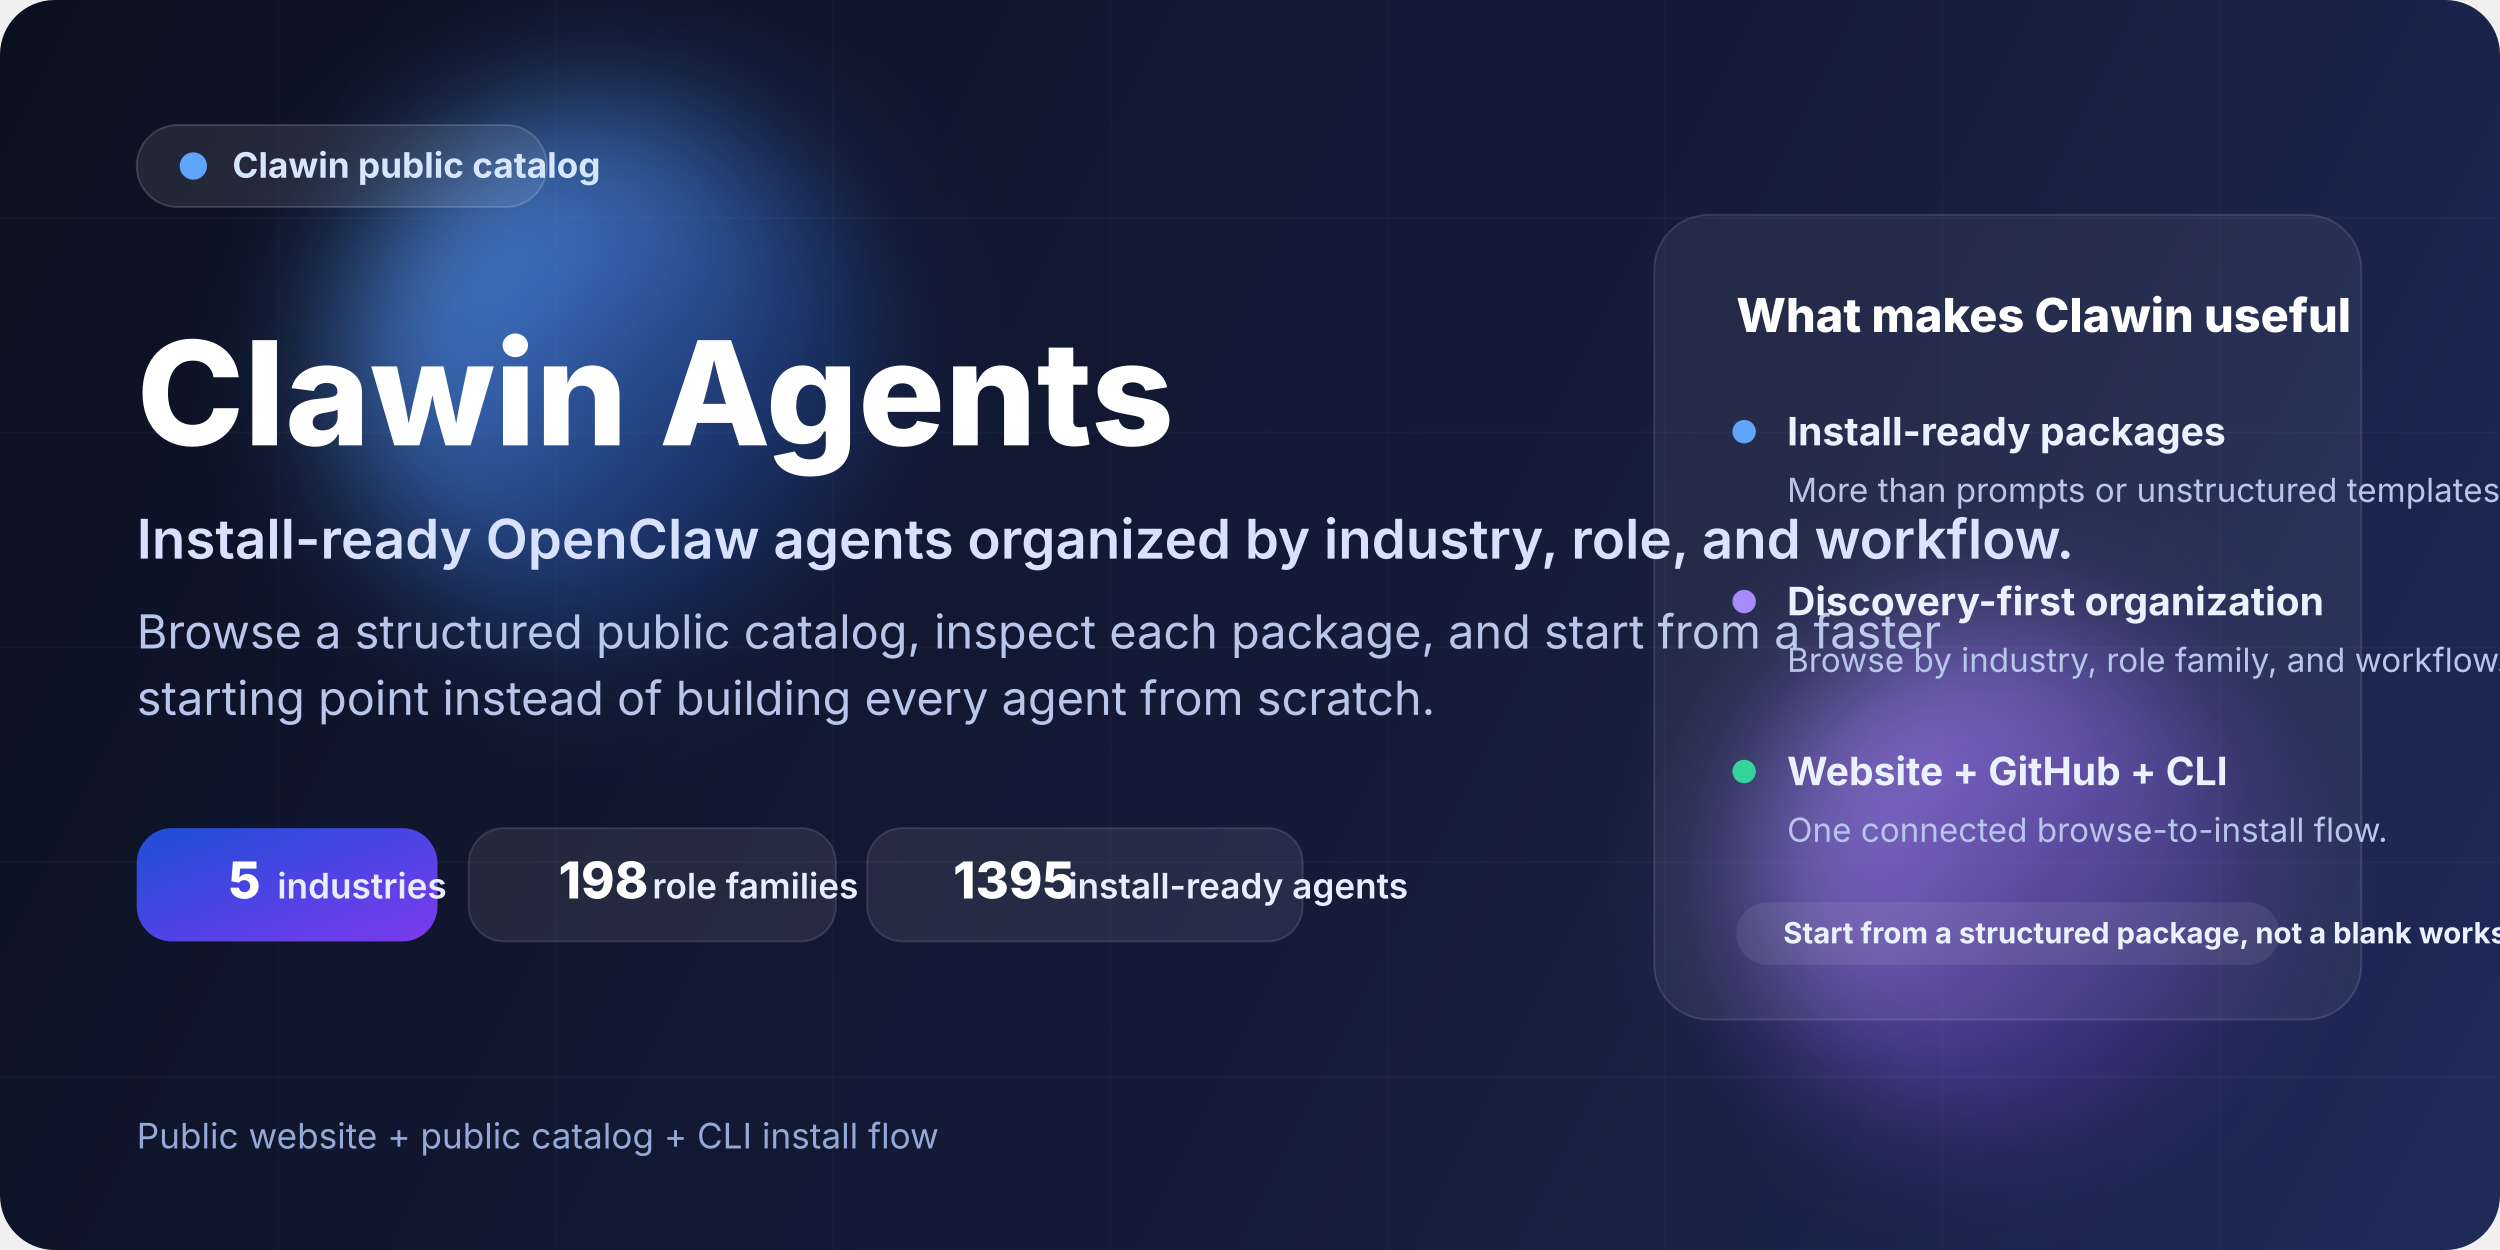
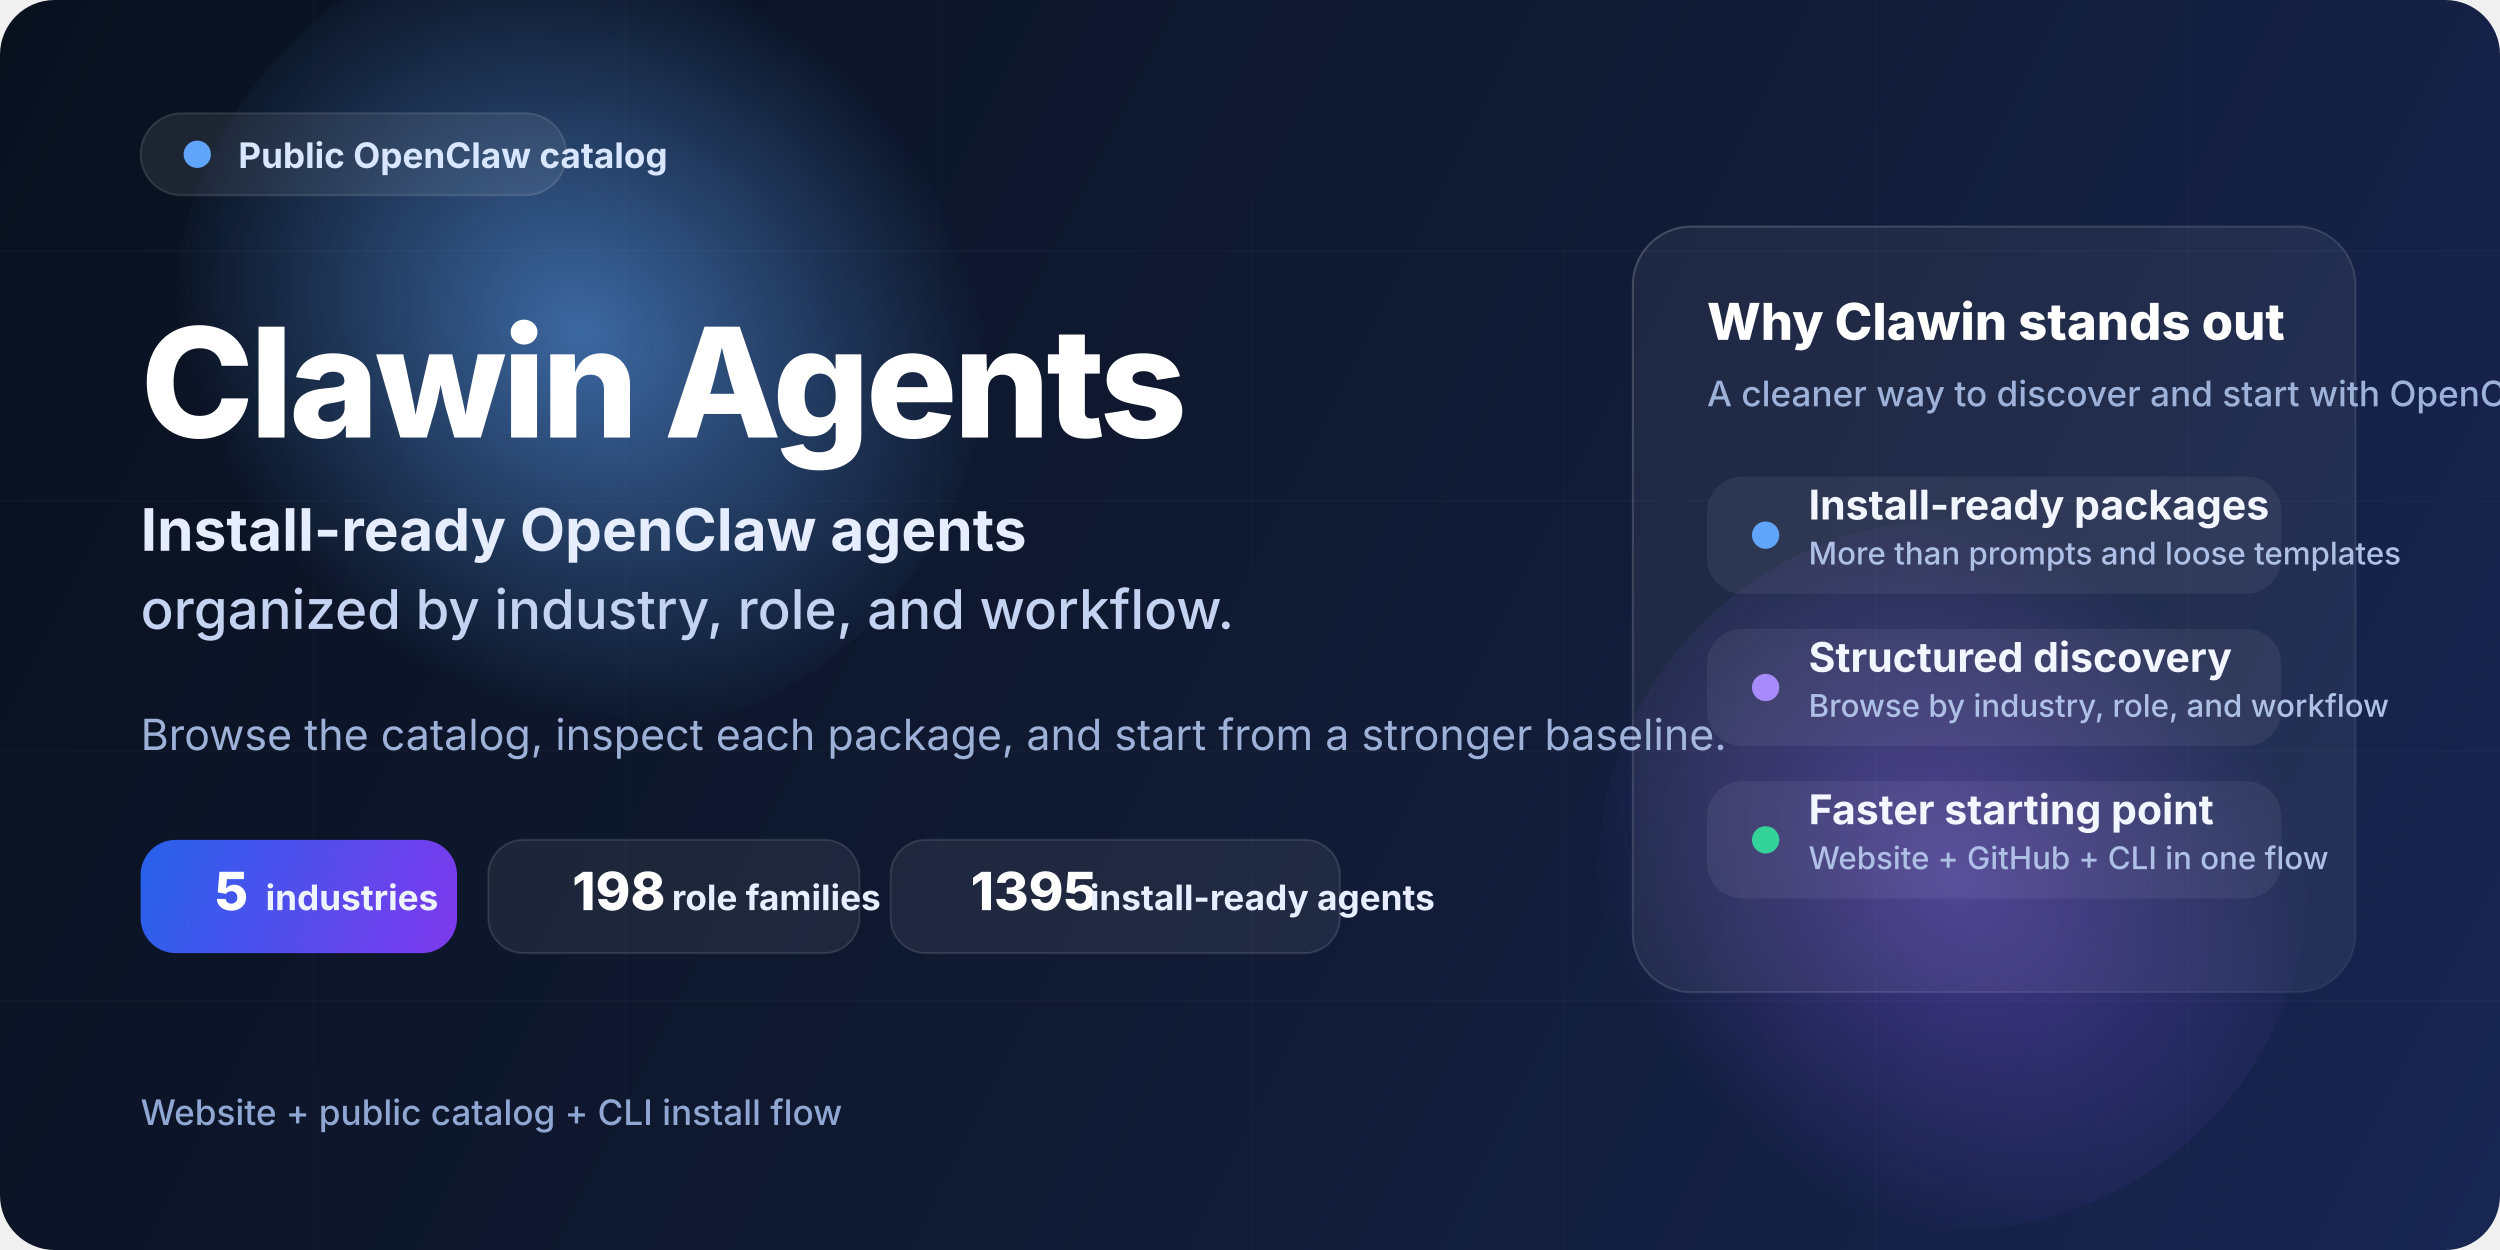
<svg xmlns="http://www.w3.org/2000/svg" width="1280" height="640" viewBox="0 0 1280 640" fill="none" role="img" aria-labelledby="title desc">
  <defs>
    <linearGradient id="bg" x1="0" y1="0" x2="1280" y2="640" gradientUnits="userSpaceOnUse">
-       <stop stop-color="#0B1020" />
-       <stop offset="0.55" stop-color="#141B38" />
-       <stop offset="1" stop-color="#1F2A58" />
+       <stop stop-color="#09111F" />
+       <stop offset="0.52" stop-color="#101A33" />
+       <stop offset="1" stop-color="#182653" />
    </linearGradient>
-     <linearGradient id="accent1" x1="195" y1="88" x2="430" y2="297" gradientUnits="userSpaceOnUse">
-       <stop stop-color="#60A5FA" stop-opacity="0.95" />
-       <stop offset="1" stop-color="#2563EB" stop-opacity="0.08" />
-     </linearGradient>
-     <linearGradient id="accent2" x1="899" y1="347" x2="1156" y2="552" gradientUnits="userSpaceOnUse">
-       <stop stop-color="#A78BFA" stop-opacity="0.9" />
-       <stop offset="1" stop-color="#7C3AED" stop-opacity="0.1" />
-     </linearGradient>
-     <linearGradient id="pill" x1="0" y1="0" x2="1" y2="1">
-       <stop stop-color="#1D4ED8" />
+     <radialGradient id="glowA" cx="0" cy="0" r="1" gradientUnits="userSpaceOnUse" gradientTransform="translate(298 170) rotate(38.8) scale(224 188)">
+       <stop stop-color="#60A5FA" stop-opacity="0.58" />
+       <stop offset="1" stop-color="#60A5FA" stop-opacity="0" />
+     </radialGradient>
+     <radialGradient id="glowB" cx="0" cy="0" r="1" gradientUnits="userSpaceOnUse" gradientTransform="translate(1000 448) rotate(48.2) scale(218 170)">
+       <stop stop-color="#8B5CF6" stop-opacity="0.42" />
+       <stop offset="1" stop-color="#8B5CF6" stop-opacity="0" />
+     </radialGradient>
+     <linearGradient id="primaryPill" x1="70" y1="430" x2="230" y2="488" gradientUnits="userSpaceOnUse">
+       <stop stop-color="#2563EB" />
      <stop offset="1" stop-color="#7C3AED" />
    </linearGradient>
-     <filter id="blurA" x="97" y="-10" width="431" height="405" filterUnits="userSpaceOnUse" color-interpolation-filters="sRGB">
-       <feGaussianBlur stdDeviation="36" />
-     </filter>
-     <filter id="blurB" x="810" y="258" width="435" height="385" filterUnits="userSpaceOnUse" color-interpolation-filters="sRGB">
-       <feGaussianBlur stdDeviation="34" />
-     </filter>
+     <linearGradient id="cardStroke" x1="820" y1="122" x2="1188" y2="506" gradientUnits="userSpaceOnUse">
+       <stop stop-color="white" stop-opacity="0.2" />
+       <stop offset="1" stop-color="white" stop-opacity="0.06" />
+     </linearGradient>
  </defs>
  <rect width="1280" height="640" rx="28" fill="url(#bg)" />
-   <g opacity="0.24">
-     <path d="M0 111.5H1280" stroke="white" stroke-opacity="0.12" />
-     <path d="M0 221.5H1280" stroke="white" stroke-opacity="0.12" />
-     <path d="M0 331.5H1280" stroke="white" stroke-opacity="0.12" />
-     <path d="M0 441.5H1280" stroke="white" stroke-opacity="0.12" />
-     <path d="M0 551.5H1280" stroke="white" stroke-opacity="0.12" />
-     <path d="M142.5 0V640" stroke="white" stroke-opacity="0.08" />
-     <path d="M284.5 0V640" stroke="white" stroke-opacity="0.08" />
-     <path d="M426.5 0V640" stroke="white" stroke-opacity="0.08" />
-     <path d="M568.5 0V640" stroke="white" stroke-opacity="0.08" />
-     <path d="M710.5 0V640" stroke="white" stroke-opacity="0.08" />
-     <path d="M852.5 0V640" stroke="white" stroke-opacity="0.08" />
-     <path d="M994.5 0V640" stroke="white" stroke-opacity="0.08" />
-     <path d="M1136.5 0V640" stroke="white" stroke-opacity="0.08" />
+   <g opacity="0.18">
+     <path d="M0 128.5H1280" stroke="white" stroke-opacity="0.12" />
+     <path d="M0 256.5H1280" stroke="white" stroke-opacity="0.08" />
+     <path d="M0 384.5H1280" stroke="white" stroke-opacity="0.08" />
+     <path d="M0 512.5H1280" stroke="white" stroke-opacity="0.12" />
+     <path d="M160.5 0V640" stroke="white" stroke-opacity="0.06" />
+     <path d="M320.5 0V640" stroke="white" stroke-opacity="0.06" />
+     <path d="M480.5 0V640" stroke="white" stroke-opacity="0.06" />
+     <path d="M640.5 0V640" stroke="white" stroke-opacity="0.06" />
+     <path d="M800.5 0V640" stroke="white" stroke-opacity="0.06" />
+     <path d="M960.5 0V640" stroke="white" stroke-opacity="0.06" />
+     <path d="M1120.5 0V640" stroke="white" stroke-opacity="0.06" />
  </g>
-   <g filter="url(#blurA)">
-     <circle cx="312" cy="192" r="134" fill="url(#accent1)" />
-   </g>
-   <g filter="url(#blurB)">
-     <circle cx="1027" cy="450" r="128" fill="url(#accent2)" />
-   </g>
-   <rect x="70" y="64" width="210" height="42" rx="21" fill="white" fill-opacity="0.09" stroke="white" stroke-opacity="0.16" />
-   <circle cx="99" cy="85" r="7" fill="#60A5FA" />
-   <text x="119" y="91" fill="#D7E6FF" font-family="Segoe UI, Inter, Arial, sans-serif" font-size="18" font-weight="700">Clawin public catalog</text>
-   <text x="70" y="228" fill="white" font-family="Segoe UI, Inter, Arial, sans-serif" font-size="74" font-weight="800">Clawin Agents</text>
-   <text x="70" y="286" fill="#D8E2FF" font-family="Segoe UI, Inter, Arial, sans-serif" font-size="28" font-weight="600">Install-ready OpenClaw agents organized by industry, role, and workflow.</text>
-   <text x="70" y="332" fill="#B7C6EA" font-family="Segoe UI, Inter, Arial, sans-serif" font-size="24" font-weight="400">Browse a structured public catalog, inspect each package, and start from a faster</text>
-   <text x="70" y="366" fill="#B7C6EA" font-family="Segoe UI, Inter, Arial, sans-serif" font-size="24" font-weight="400">starting point instead of building every agent from scratch.</text>
+   <circle cx="298" cy="170" r="210" fill="url(#glowA)" />
+   <circle cx="1000" cy="448" r="182" fill="url(#glowB)" />
  <g>
-     <rect x="70" y="424" width="154" height="58" rx="18" fill="url(#pill)" />
-     <text x="117" y="460" fill="white" font-family="Segoe UI, Inter, Arial, sans-serif" font-size="26" font-weight="800">5</text>
-     <text x="142" y="460" fill="#E6EEFF" font-family="Segoe UI, Inter, Arial, sans-serif" font-size="18" font-weight="600">industries</text>
-     <rect x="240" y="424" width="188" height="58" rx="18" fill="white" fill-opacity="0.08" stroke="white" stroke-opacity="0.12" />
-     <text x="286" y="460" fill="white" font-family="Segoe UI, Inter, Arial, sans-serif" font-size="26" font-weight="800">198</text>
-     <text x="334" y="460" fill="#E6EEFF" font-family="Segoe UI, Inter, Arial, sans-serif" font-size="18" font-weight="600">role families</text>
-     <rect x="444" y="424" width="223" height="58" rx="18" fill="white" fill-opacity="0.08" stroke="white" stroke-opacity="0.12" />
-     <text x="488" y="460" fill="white" font-family="Segoe UI, Inter, Arial, sans-serif" font-size="26" font-weight="800">1395</text>
-     <text x="547" y="460" fill="#E6EEFF" font-family="Segoe UI, Inter, Arial, sans-serif" font-size="18" font-weight="600">install-ready agents</text>
+     <rect x="72" y="58" width="218" height="42" rx="21" fill="white" fill-opacity="0.08" stroke="white" stroke-opacity="0.12" />
+     <circle cx="101" cy="79" r="7" fill="#60A5FA" />
+     <text x="122" y="86" fill="#D8E6FF" font-family="Segoe UI, Inter, Arial, sans-serif" font-size="18" font-weight="700">Public OpenClaw catalog</text>
  </g>
  <g>
-     <rect x="847" y="110" width="362" height="412" rx="28" fill="white" fill-opacity="0.06" stroke="white" stroke-opacity="0.12" />
-     <text x="889" y="170" fill="white" font-family="Segoe UI, Inter, Arial, sans-serif" font-size="24" font-weight="800">What makes Clawin useful</text>
+     <text x="72" y="224" fill="white" font-family="Segoe UI, Inter, Arial, sans-serif" font-size="78" font-weight="800" letter-spacing="-2">Clawin Agents</text>
+     <text x="72" y="282" fill="#E5EDFF" font-family="Segoe UI, Inter, Arial, sans-serif" font-size="30" font-weight="650">Install-ready OpenClaw agents</text>
+     <text x="72" y="322" fill="#C4D3F1" font-family="Segoe UI, Inter, Arial, sans-serif" font-size="28" font-weight="500">organized by industry, role, and workflow.</text>
+     <text x="72" y="384" fill="#9EB2D9" font-family="Segoe UI, Inter, Arial, sans-serif" font-size="22" font-weight="400">Browse the catalog, inspect each package, and start from a stronger baseline.</text>
+   </g>
+   <g>
+     <rect x="72" y="430" width="162" height="58" rx="18" fill="url(#primaryPill)" />
+     <text x="110" y="466" fill="white" font-family="Segoe UI, Inter, Arial, sans-serif" font-size="27" font-weight="800">5</text>
+     <text x="136" y="466" fill="#EEF4FF" font-family="Segoe UI, Inter, Arial, sans-serif" font-size="18" font-weight="700">industries</text>
+     <rect x="250" y="430" width="190" height="58" rx="18" fill="white" fill-opacity="0.07" stroke="white" stroke-opacity="0.12" />
+     <text x="293" y="466" fill="white" font-family="Segoe UI, Inter, Arial, sans-serif" font-size="27" font-weight="800">198</text>
+     <text x="344" y="466" fill="#E7EEFF" font-family="Segoe UI, Inter, Arial, sans-serif" font-size="18" font-weight="700">role families</text>
+     <rect x="456" y="430" width="230" height="58" rx="18" fill="white" fill-opacity="0.07" stroke="white" stroke-opacity="0.12" />
+     <text x="497" y="466" fill="white" font-family="Segoe UI, Inter, Arial, sans-serif" font-size="27" font-weight="800">1395</text>
+     <text x="558" y="466" fill="#E7EEFF" font-family="Segoe UI, Inter, Arial, sans-serif" font-size="18" font-weight="700">install-ready agents</text>
+   </g>
+   <g>
+     <rect x="836" y="116" width="370" height="392" rx="30" fill="white" fill-opacity="0.06" stroke="url(#cardStroke)" />
+     <text x="874" y="174" fill="white" font-family="Segoe UI, Inter, Arial, sans-serif" font-size="26" font-weight="800">Why Clawin stands out</text>
+     <text x="874" y="208" fill="#9EB2D9" font-family="Segoe UI, Inter, Arial, sans-serif" font-size="18" font-weight="500">A cleaner way to discover and start with OpenClaw agents.</text>
    <g>
-       <circle cx="893" cy="221" r="6" fill="#60A5FA" />
-       <text x="915" y="228" fill="#EAF1FF" font-family="Segoe UI, Inter, Arial, sans-serif" font-size="20" font-weight="700">Install-ready packages</text>
-       <text x="915" y="257" fill="#B7C6EA" font-family="Segoe UI, Inter, Arial, sans-serif" font-size="17">More than prompts or unstructured templates.</text>
+       <rect x="874" y="244" width="294" height="60" rx="18" fill="white" fill-opacity="0.06" />
+       <circle cx="904" cy="274" r="7" fill="#60A5FA" />
+       <text x="926" y="266" fill="#F2F6FF" font-family="Segoe UI, Inter, Arial, sans-serif" font-size="21" font-weight="750">Install-ready packages</text>
+       <text x="926" y="289" fill="#AFC0E6" font-family="Segoe UI, Inter, Arial, sans-serif" font-size="16" font-weight="500">More than prompts and loose templates</text>
    </g>
    <g>
-       <circle cx="893" cy="308" r="6" fill="#A78BFA" />
-       <text x="915" y="315" fill="#EAF1FF" font-family="Segoe UI, Inter, Arial, sans-serif" font-size="20" font-weight="700">Discovery-first organization</text>
-       <text x="915" y="344" fill="#B7C6EA" font-family="Segoe UI, Inter, Arial, sans-serif" font-size="17">Browse by industry, role family, and workflow.</text>
+       <rect x="874" y="322" width="294" height="60" rx="18" fill="white" fill-opacity="0.06" />
+       <circle cx="904" cy="352" r="7" fill="#A78BFA" />
+       <text x="926" y="344" fill="#F2F6FF" font-family="Segoe UI, Inter, Arial, sans-serif" font-size="21" font-weight="750">Structured discovery</text>
+       <text x="926" y="367" fill="#AFC0E6" font-family="Segoe UI, Inter, Arial, sans-serif" font-size="16" font-weight="500">Browse by industry, role, and workflow</text>
    </g>
    <g>
-       <circle cx="893" cy="395" r="6" fill="#34D399" />
-       <text x="915" y="402" fill="#EAF1FF" font-family="Segoe UI, Inter, Arial, sans-serif" font-size="20" font-weight="700">Website + GitHub + CLI</text>
-       <text x="915" y="431" fill="#B7C6EA" font-family="Segoe UI, Inter, Arial, sans-serif" font-size="17">One connected browse-to-install flow.</text>
-     </g>
-     <g>
-       <rect x="889" y="462" width="278" height="32" rx="16" fill="white" fill-opacity="0.08" />
-       <text x="913" y="483" fill="#EAF1FF" font-family="Segoe UI, Inter, Arial, sans-serif" font-size="15" font-weight="700">Start from a structured package, not a blank workspace</text>
+       <rect x="874" y="400" width="294" height="60" rx="18" fill="white" fill-opacity="0.06" />
+       <circle cx="904" cy="430" r="7" fill="#34D399" />
+       <text x="926" y="422" fill="#F2F6FF" font-family="Segoe UI, Inter, Arial, sans-serif" font-size="21" font-weight="750">Faster starting point</text>
+       <text x="926" y="445" fill="#AFC0E6" font-family="Segoe UI, Inter, Arial, sans-serif" font-size="16" font-weight="500">Website + GitHub + CLI in one flow</text>
    </g>
  </g>
-   <text x="70" y="588" fill="#94A9D8" font-family="Segoe UI, Inter, Arial, sans-serif" font-size="18">Public website + public catalog + CLI install flow</text>
+   <text x="72" y="576" fill="#91A7D3" font-family="Segoe UI, Inter, Arial, sans-serif" font-size="18" font-weight="500">Website + public catalog + CLI install flow</text>
</svg>
